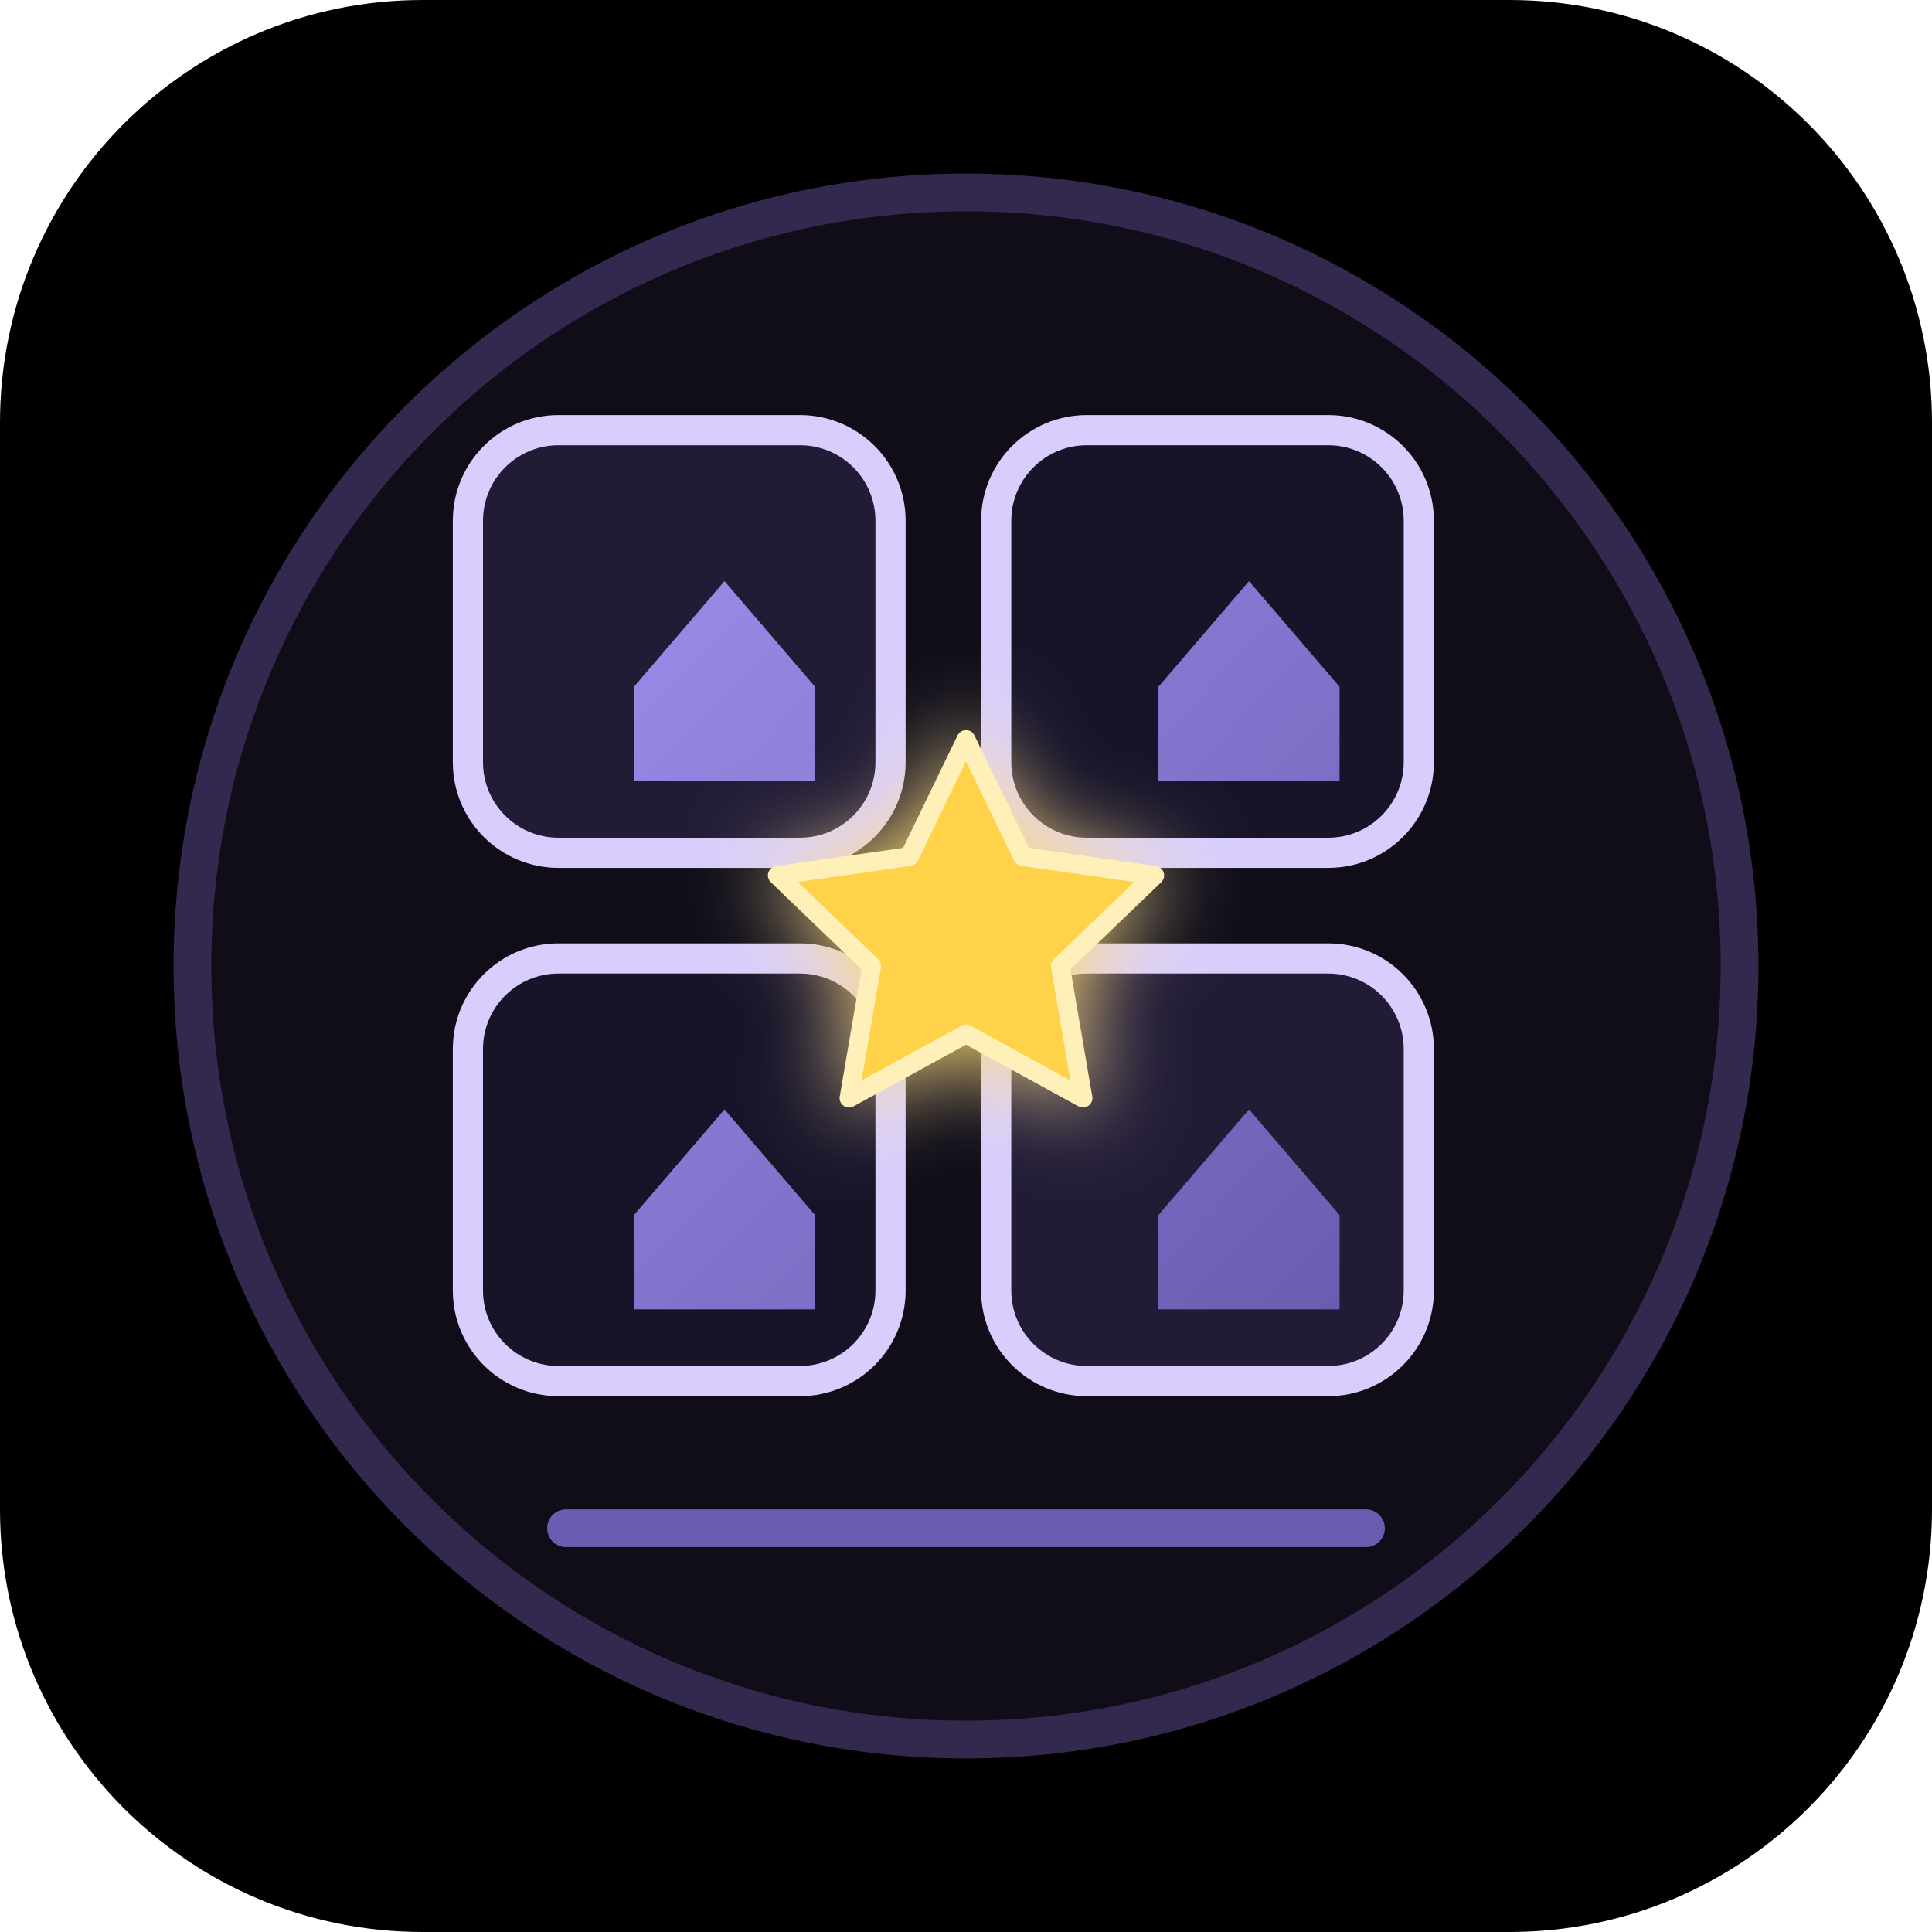
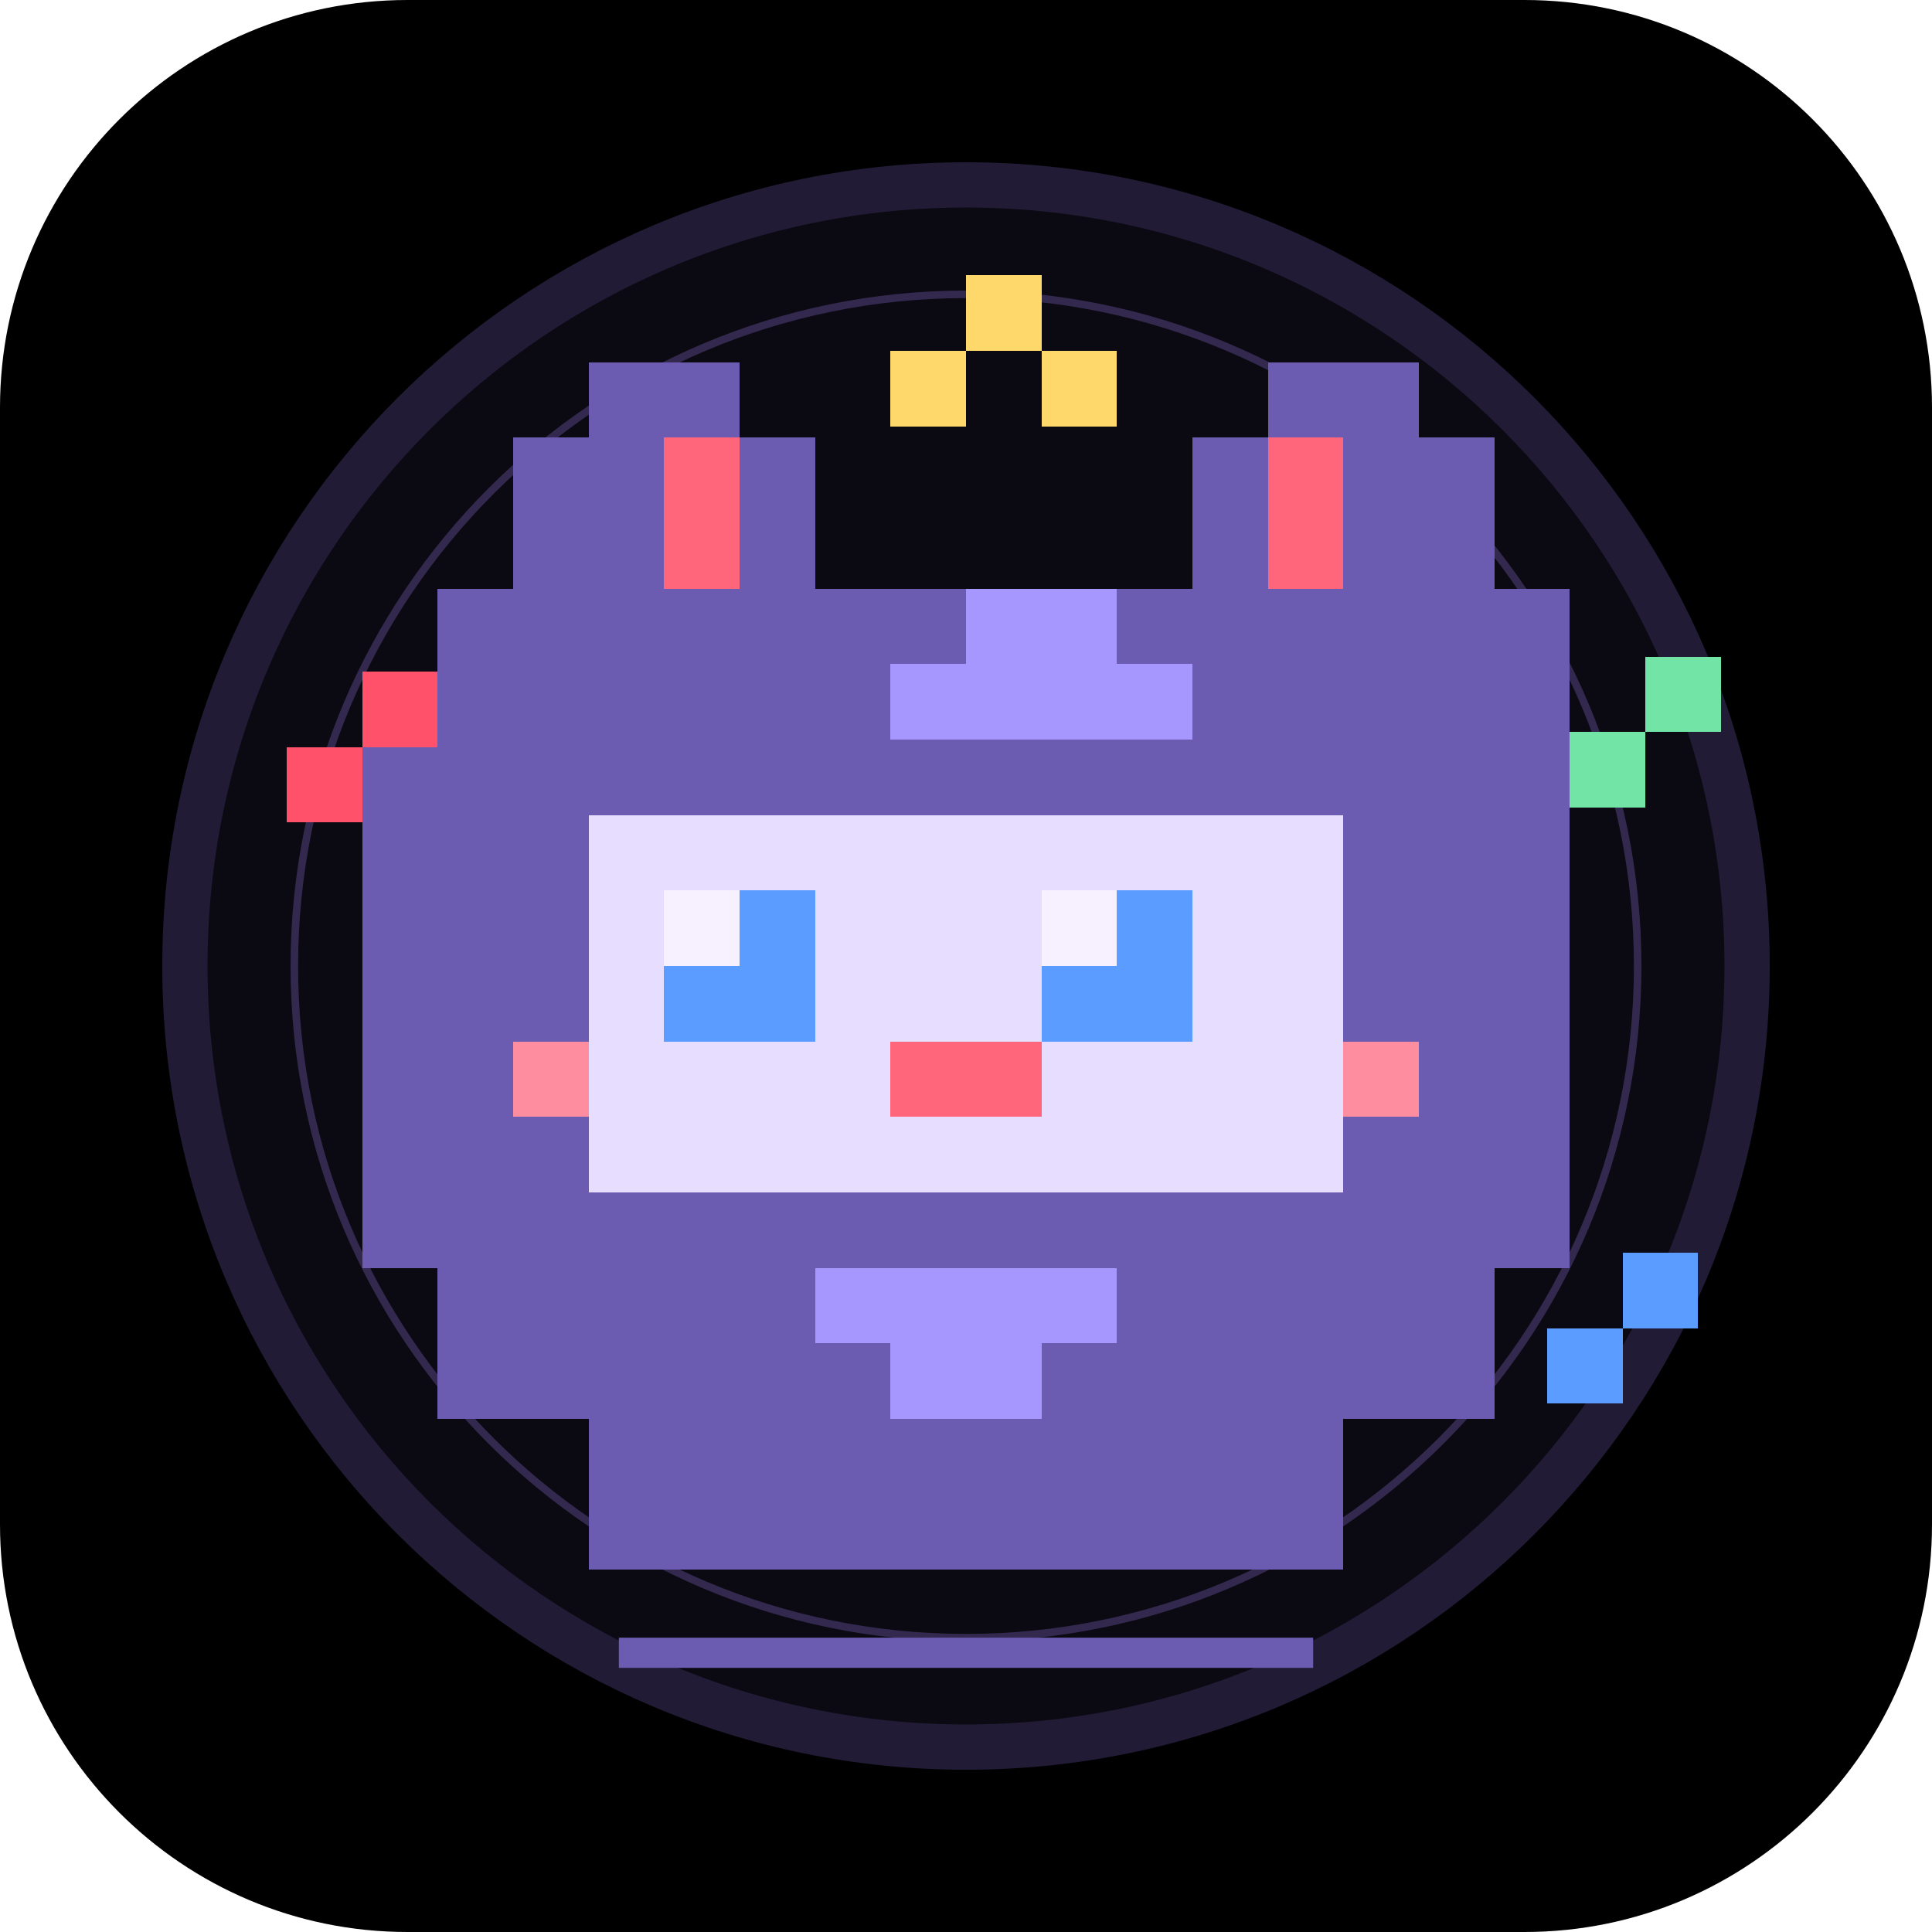
<svg xmlns="http://www.w3.org/2000/svg" width="512" height="512" viewBox="0 0 512 512">
-   <defs>
-     <linearGradient id="shine" x1="0" y1="0" x2="1" y2="1">
-       <stop offset="0" stop-color="#9b8be8" />
-       <stop offset="1" stop-color="#6b5cb1" />
-     </linearGradient>
-     <filter id="glow" x="-30%" y="-30%" width="160%" height="160%">
-       <feGaussianBlur stdDeviation="12" result="blur" />
-       <feMerge>
-         <feMergeNode in="blur" />
-         <feMergeNode in="SourceGraphic" />
-       </feMerge>
-     </filter>
-   </defs>
-   <rect width="512" height="512" rx="112" fill="#000000" />
-   <circle cx="256" cy="256" r="205" fill="#100d19" stroke="#33294e" stroke-width="10" />
-   <g transform="translate(124 114)" stroke="#d8cdfc" stroke-width="8">
-     <rect x="0" y="0" width="112" height="112" rx="24" fill="#211b36" />
-     <rect x="140" y="0" width="112" height="112" rx="24" fill="#171329" />
-     <rect x="0" y="140" width="112" height="112" rx="24" fill="#171329" />
-     <rect x="140" y="140" width="112" height="112" rx="24" fill="#211b36" />
-     <path d="M44 68l24-28 24 28v25H44zM183 68l24-28 24 28v25h-48zM44 208l24-28 24 28v25H44zM183 208l24-28 24 28v25h-48z" fill="url(#shine)" stroke="none" />
+   <rect width="512" height="512" rx="108" fill="#000000" />
+   <circle cx="256" cy="256" r="207" fill="#0b0912" stroke="#211b36" stroke-width="12" />
+   <circle cx="256" cy="256" r="178" fill="none" stroke="#33294e" stroke-width="2" />
+   <g transform="translate(96 96)" shape-rendering="crispEdges">
+     <rect x="60" y="0" width="40" height="40" fill="#6b5cb1" />
+     <rect x="40" y="20" width="80" height="40" fill="#6b5cb1" />
+     <rect x="220" y="20" width="80" height="40" fill="#6b5cb1" />
+     <rect x="240" y="0" width="40" height="40" fill="#6b5cb1" />
+     <rect x="20" y="60" width="300" height="40" fill="#6b5cb1" />
+     <rect x="0" y="100" width="320" height="140" fill="#6b5cb1" />
+     <rect x="20" y="240" width="280" height="40" fill="#6b5cb1" />
+     <rect x="60" y="280" width="200" height="40" fill="#6b5cb1" />
+     <rect x="80" y="20" width="20" height="40" fill="#ff657b" />
+     <rect x="240" y="20" width="20" height="40" fill="#ff657b" />
+     <rect x="140" y="80" width="40" height="20" fill="#a697ff" />
+     <rect x="160" y="60" width="40" height="20" fill="#a697ff" />
+     <rect x="180" y="80" width="40" height="20" fill="#a697ff" />
+     <rect x="60" y="120" width="200" height="100" fill="#e7ddff" />
+     <rect x="80" y="140" width="40" height="40" fill="#5a9cff" />
+     <rect x="180" y="140" width="40" height="40" fill="#5a9cff" />
+     <rect x="80" y="140" width="20" height="20" fill="#f7f1ff" />
+     <rect x="180" y="140" width="20" height="20" fill="#f7f1ff" />
+     <rect x="140" y="180" width="40" height="20" fill="#ff657b" />
+     <rect x="40" y="180" width="20" height="20" fill="#ff8da0" />
+     <rect x="260" y="180" width="20" height="20" fill="#ff8da0" />
+     <rect x="120" y="240" width="80" height="20" fill="#a697ff" />
+     <rect x="140" y="260" width="40" height="20" fill="#a697ff" />
  </g>
-   <g filter="url(#glow)" transform="translate(256 256)">
-     <path d="M0-60l15 31 35 5-25 24 6 35L0 18l-31 17 6-35-25-24 35-5z" fill="#ffd248" stroke="#fff0ba" stroke-width="5" stroke-linejoin="round" />
+   <g shape-rendering="crispEdges">
+     <rect x="76" y="198" width="20" height="20" fill="#ff526a" />
+     <rect x="96" y="178" width="20" height="20" fill="#ff526a" />
+     <rect x="416" y="194" width="20" height="20" fill="#72e5a6" />
+     <rect x="436" y="174" width="20" height="20" fill="#72e5a6" />
+     <rect x="410" y="352" width="20" height="20" fill="#5a9cff" />
+     <rect x="430" y="332" width="20" height="20" fill="#5a9cff" />
+     <rect x="236" y="93" width="20" height="20" fill="#ffd86b" />
+     <rect x="256" y="73" width="20" height="20" fill="#ffd86b" />
+     <rect x="276" y="93" width="20" height="20" fill="#ffd86b" />
  </g>
-   <path d="M150 405h212" stroke="#6b5cb1" stroke-width="10" stroke-linecap="round" />
+   <path d="M168 438h176" stroke="#6b5cb1" stroke-width="8" stroke-linecap="square" />
</svg>
